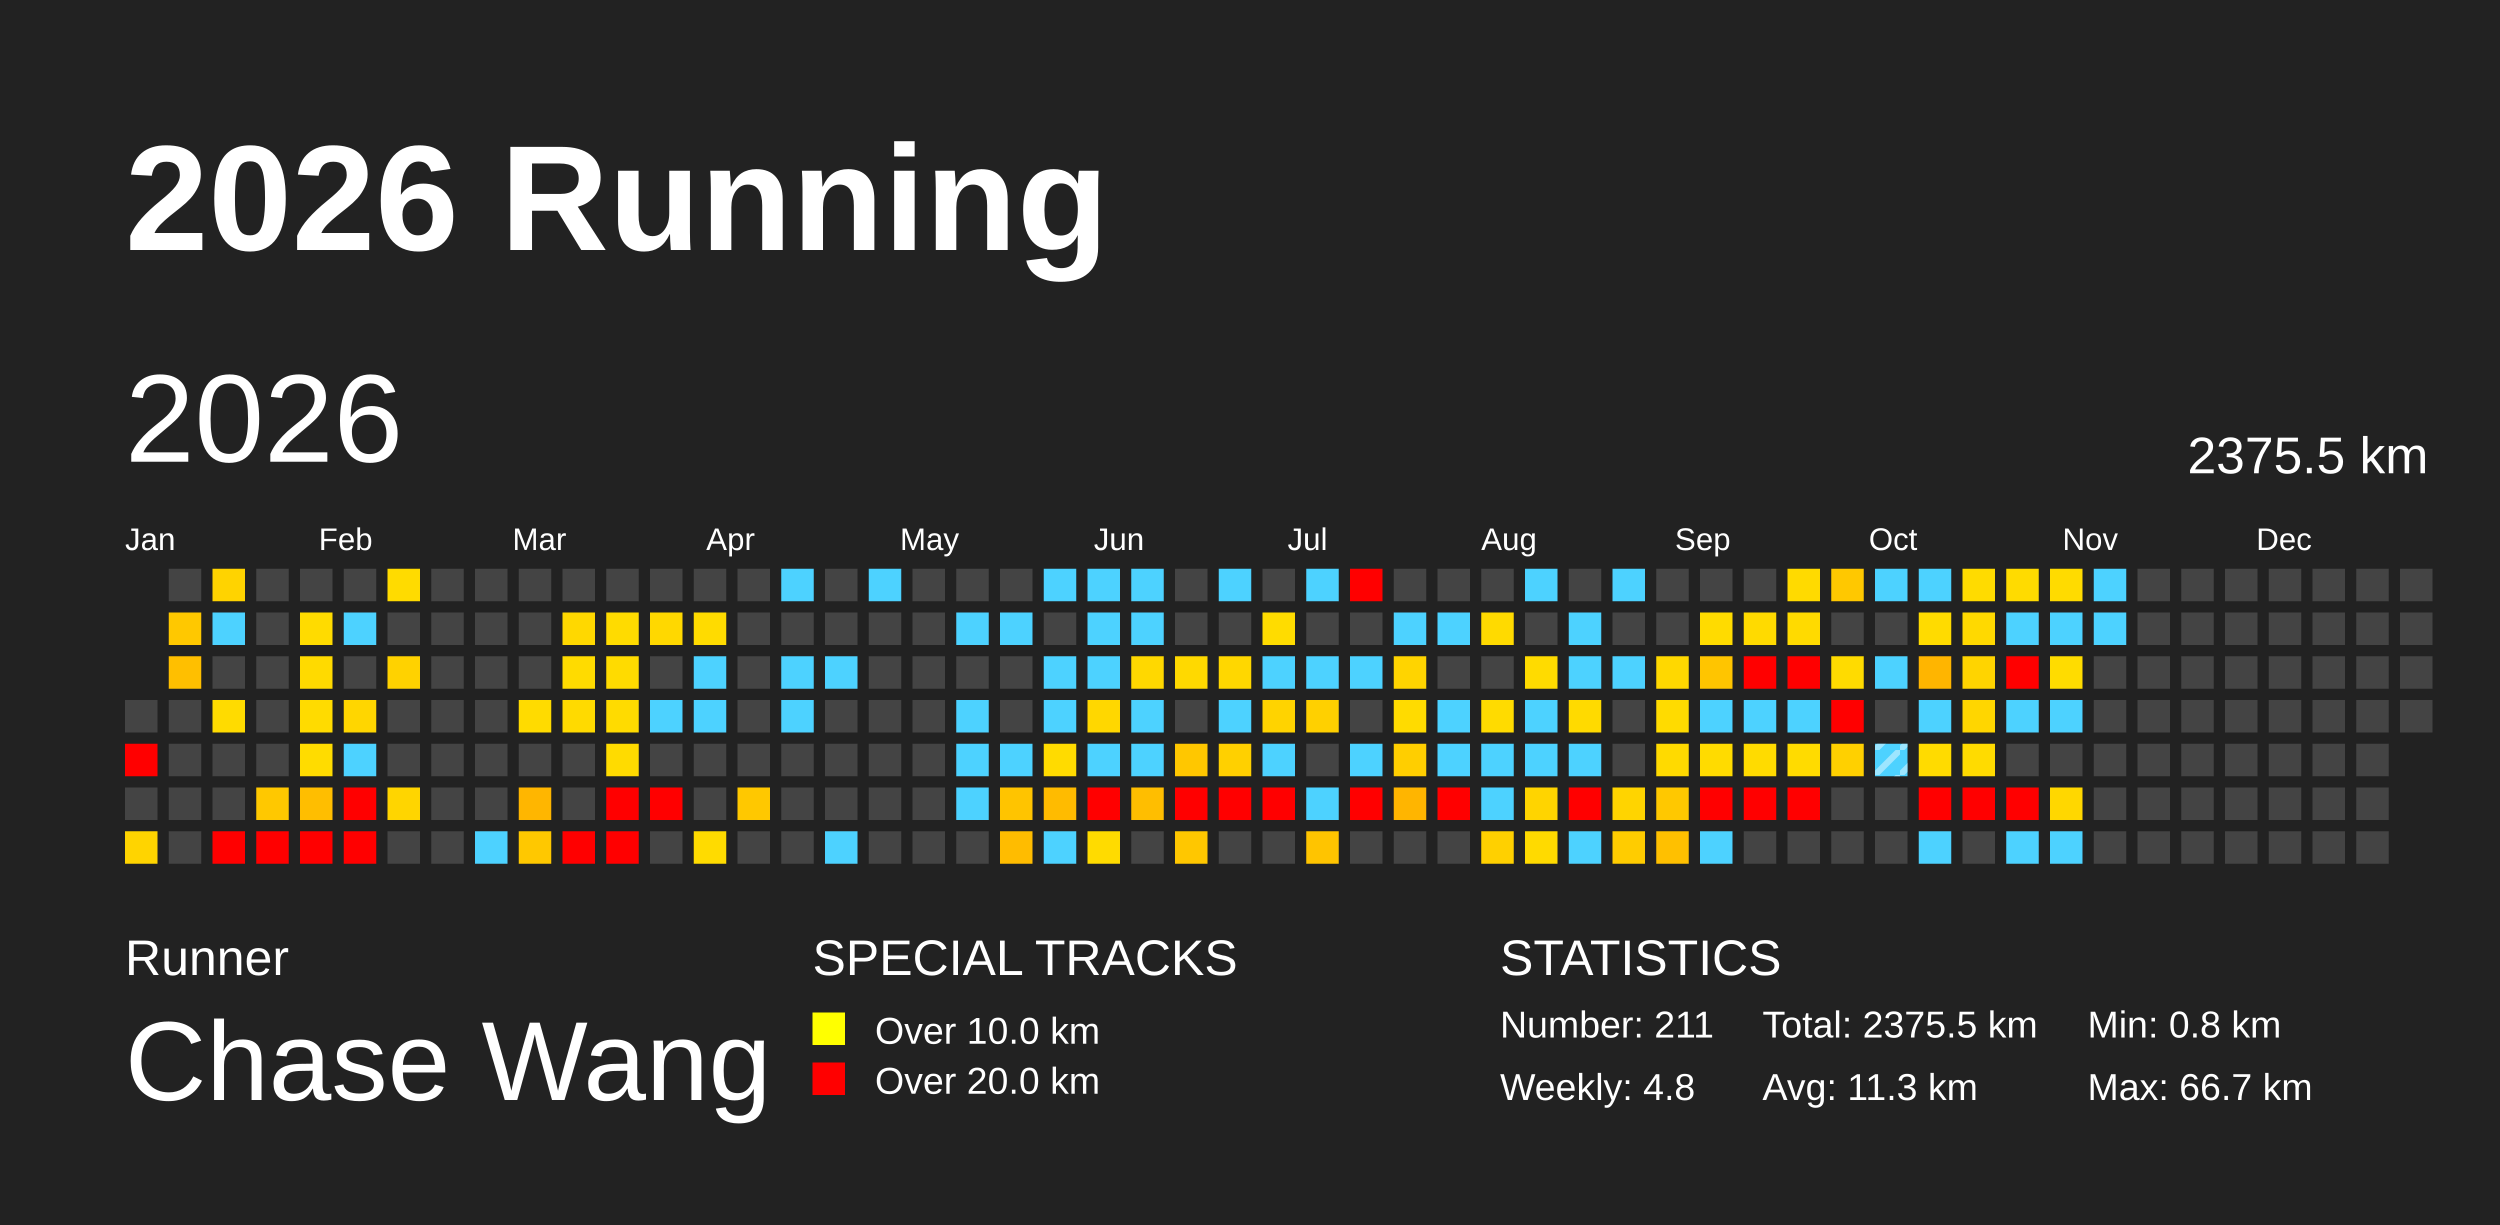
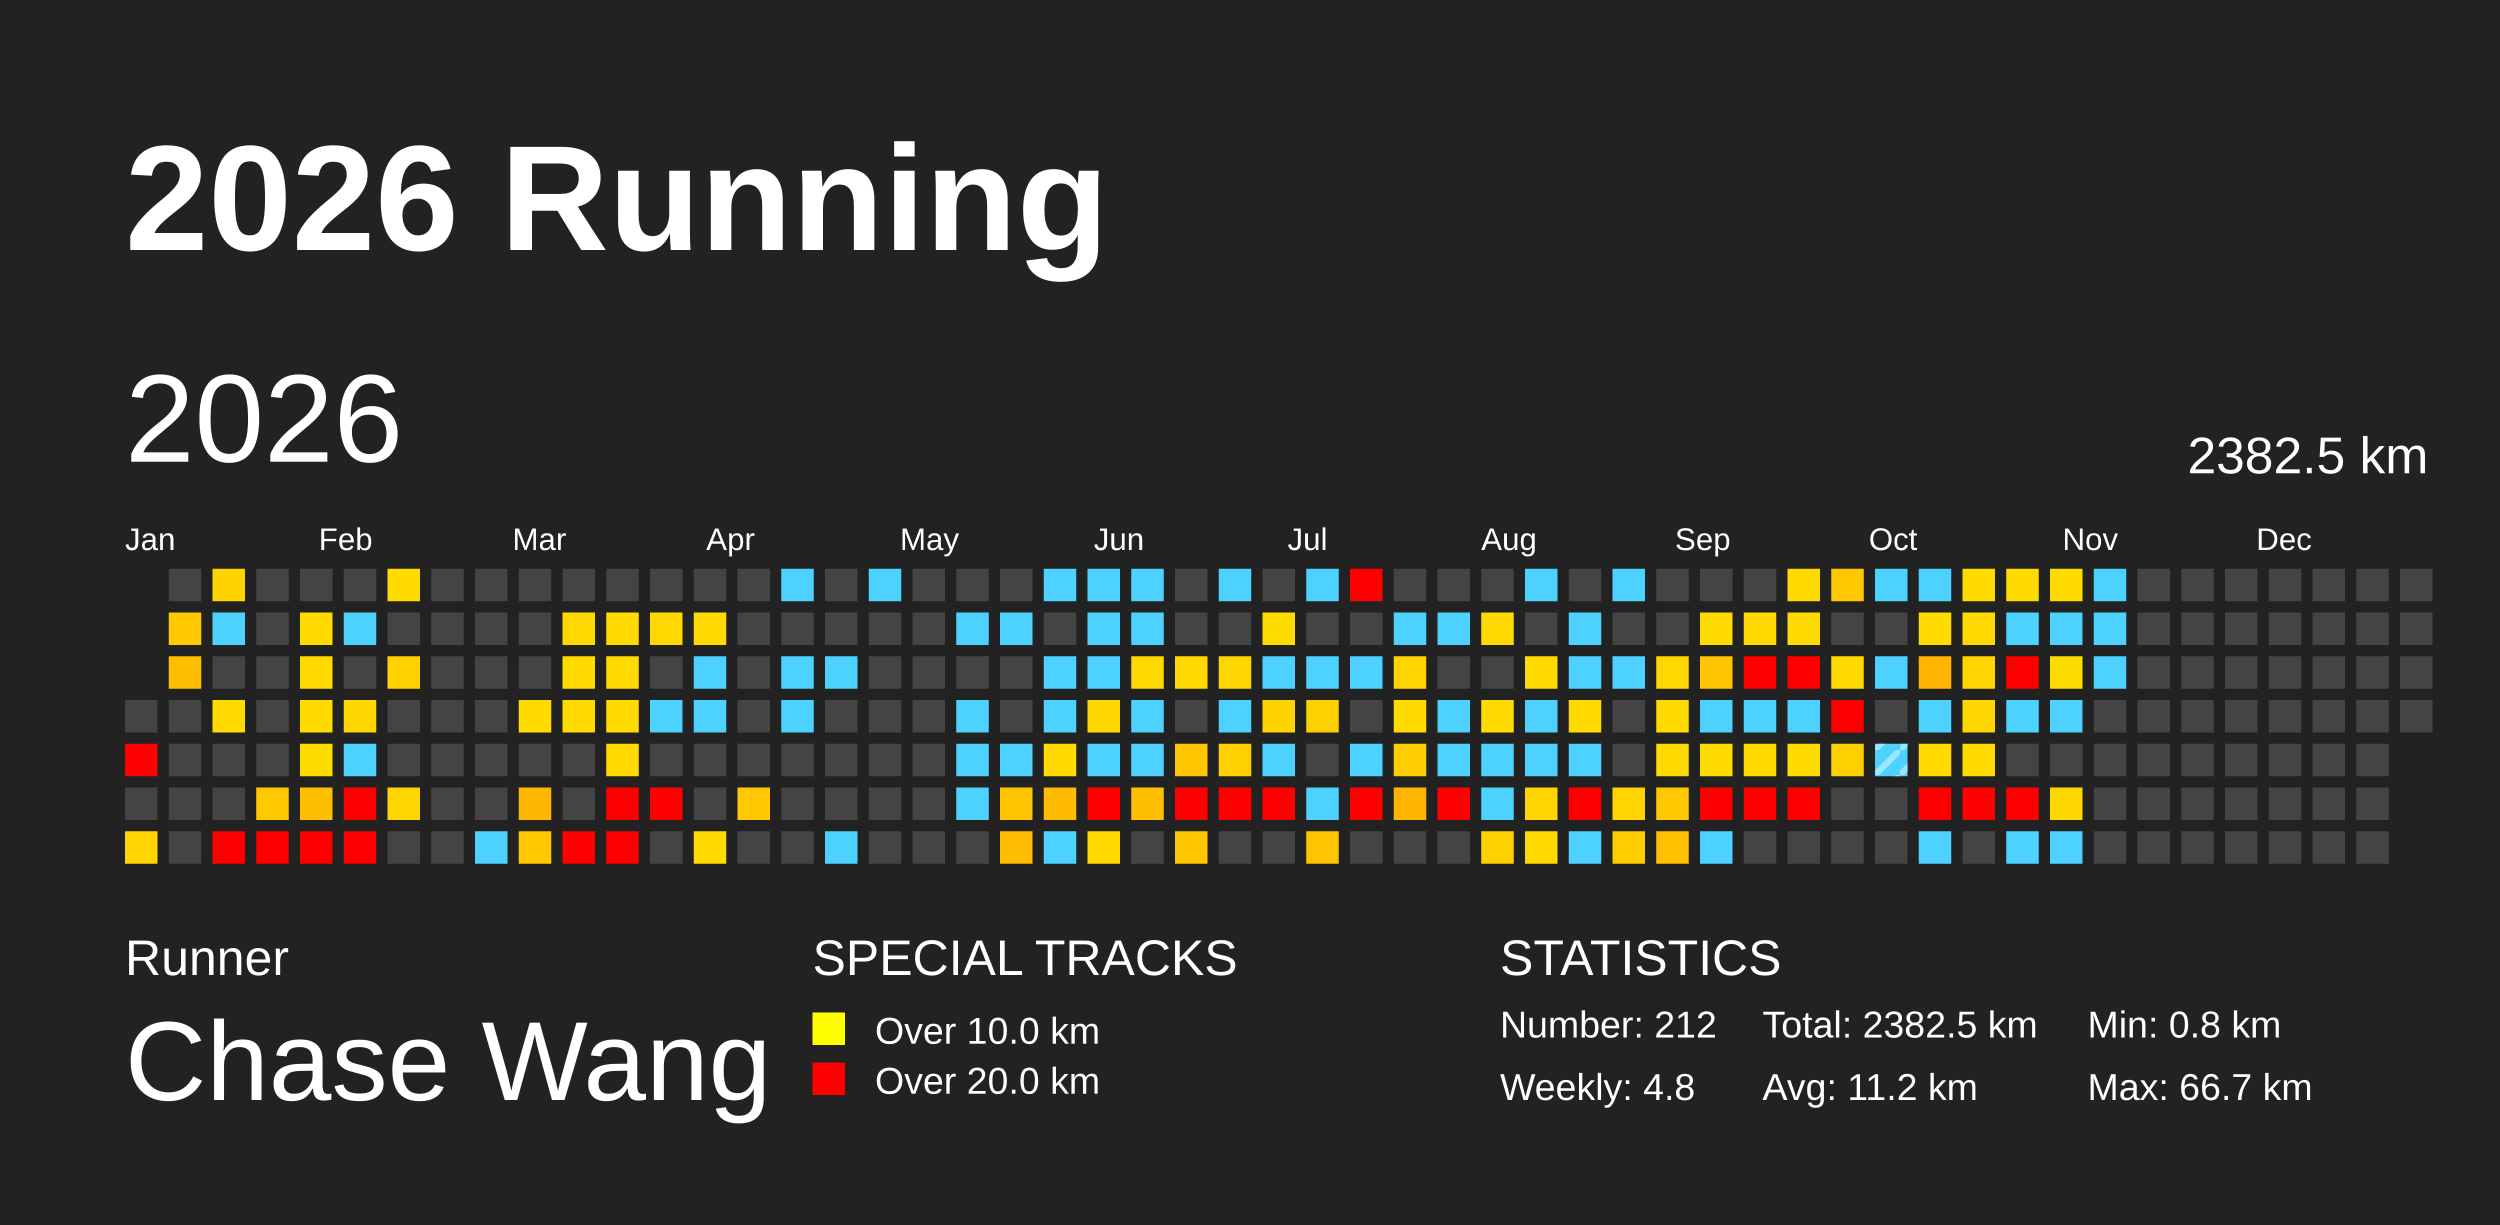
<svg xmlns="http://www.w3.org/2000/svg" baseProfile="full" height="98mm" version="1.1" viewBox="0,0,200,98" width="200mm">
  <defs>
    <pattern height="2" id="indoor-stripe" patternUnits="userSpaceOnUse" width="2">
      <line stroke="white" stroke-opacity="0.45" stroke-width="0.5" x1="0" x2="2" y1="2" y2="0" />
    </pattern>
  </defs>
  <rect fill="#222222" height="98" width="200" x="0" y="0" />
  <text fill="#FFFFFF" style="font-size:12px; font-family:Arial; font-weight:bold;" x="10" y="20">2026 Running</text>
  <text fill="#FFFFFF" style="font-size:4px; font-family:Arial" x="10" y="78">Runner</text>
  <text fill="#FFFFFF" style="font-size:9px; font-family:Arial" x="10" y="88">Chase Wang</text>
  <text fill="#FFFFFF" style="font-size:4px; font-family:Arial" x="65" y="78">SPECIAL TRACKS</text>
  <rect fill="yellow" height="2.6" width="2.6" x="65" y="81" />
  <text fill="#FFFFFF" style="font-size:3px; font-family:Arial" x="70" y="83.5">Over 10.0 km</text>
  <rect fill="red" height="2.6" width="2.6" x="65" y="85" />
  <text fill="#FFFFFF" style="font-size:3px; font-family:Arial" x="70" y="87.5">Over 20.0 km</text>
  <text fill="#FFFFFF" style="font-size:4px; font-family:Arial" x="120" y="78">STATISTICS</text>
-   <text fill="#FFFFFF" style="font-size:3px; font-family:Arial" x="120" y="83">Number: 211</text>
+   <text fill="#FFFFFF" style="font-size:3px; font-family:Arial" x="120" y="83">Number: 212</text>
  <text fill="#FFFFFF" style="font-size:3px; font-family:Arial" x="120" y="88">Weekly: 4.8</text>
-   <text fill="#FFFFFF" style="font-size:3px; font-family:Arial" x="141" y="83">Total: 2375.5 km</text>
-   <text fill="#FFFFFF" style="font-size:3px; font-family:Arial" x="141" y="88">Avg: 11.3 km</text>
+   <text fill="#FFFFFF" style="font-size:3px; font-family:Arial" x="141" y="83">Total: 2382.5 km</text>
+   <text fill="#FFFFFF" style="font-size:3px; font-family:Arial" x="141" y="88">Avg: 11.2 km</text>
  <text fill="#FFFFFF" style="font-size:3px; font-family:Arial" x="167" y="83">Min: 0.8 km</text>
  <text fill="#FFFFFF" style="font-size:3px; font-family:Arial" x="167" y="88">Max: 66.7 km</text>
  <text dominant-baseline="hanging" fill="#FFFFFF" style="font-size:10.0px; font-family:Arial;" x="10" y="30">2026</text>
-   <text dominant-baseline="hanging" fill="#FFFFFF" style="font-size:4.125px; font-family:Arial;" x="175" y="35">2375.5 km</text>
+   <text dominant-baseline="hanging" fill="#FFFFFF" style="font-size:4.125px; font-family:Arial;" x="175" y="35">2382.5 km</text>
  <text fill="#FFFFFF" style="font-size:2.5px; font-family:Arial" x="10.0" y="44">Jan</text>
  <text fill="#FFFFFF" style="font-size:2.5px; font-family:Arial" x="25.5" y="44">Feb</text>
  <text fill="#FFFFFF" style="font-size:2.5px; font-family:Arial" x="41.0" y="44">Mar</text>
  <text fill="#FFFFFF" style="font-size:2.5px; font-family:Arial" x="56.5" y="44">Apr</text>
  <text fill="#FFFFFF" style="font-size:2.5px; font-family:Arial" x="72.0" y="44">May</text>
  <text fill="#FFFFFF" style="font-size:2.5px; font-family:Arial" x="87.5" y="44">Jun</text>
  <text fill="#FFFFFF" style="font-size:2.5px; font-family:Arial" x="103.0" y="44">Jul</text>
  <text fill="#FFFFFF" style="font-size:2.5px; font-family:Arial" x="118.5" y="44">Aug</text>
  <text fill="#FFFFFF" style="font-size:2.5px; font-family:Arial" x="134.0" y="44">Sep</text>
  <text fill="#FFFFFF" style="font-size:2.5px; font-family:Arial" x="149.5" y="44">Oct</text>
  <text fill="#FFFFFF" style="font-size:2.5px; font-family:Arial" x="165.0" y="44">Nov</text>
  <text fill="#FFFFFF" style="font-size:2.5px; font-family:Arial" x="180.5" y="44">Dec</text>
  <rect fill="#444444" height="2.6" width="2.6" x="10.0" y="56.0" />
  <rect fill="red" height="2.6" width="2.6" x="10.0" y="59.5" />
  <rect fill="#444444" height="2.6" width="2.6" x="10.0" y="63.0" />
  <rect fill="#ffd400" height="2.6" width="2.6" x="10.0" y="66.5" />
  <rect fill="#444444" height="2.6" width="2.6" x="13.5" y="45.5" />
  <rect fill="#ffc800" height="2.6" width="2.6" x="13.5" y="49.0" />
  <rect fill="#ffbf00" height="2.6" width="2.6" x="13.5" y="52.5" />
  <rect fill="#444444" height="2.6" width="2.6" x="13.5" y="56.0" />
  <rect fill="#444444" height="2.6" width="2.6" x="13.5" y="59.5" />
  <rect fill="#444444" height="2.6" width="2.6" x="13.5" y="63.0" />
  <rect fill="#444444" height="2.6" width="2.6" x="13.5" y="66.5" />
  <rect fill="#ffd300" height="2.6" width="2.6" x="17.0" y="45.5" />
  <rect fill="#4dd2ff" height="2.6" width="2.6" x="17.0" y="49.0" />
  <rect fill="#444444" height="2.6" width="2.6" x="17.0" y="52.5" />
  <rect fill="#ffdb00" height="2.6" width="2.6" x="17.0" y="56.0" />
  <rect fill="#444444" height="2.6" width="2.6" x="17.0" y="59.5" />
  <rect fill="#444444" height="2.6" width="2.6" x="17.0" y="63.0" />
  <rect fill="red" height="2.6" width="2.6" x="17.0" y="66.5" />
  <rect fill="#444444" height="2.6" width="2.6" x="20.5" y="45.5" />
  <rect fill="#444444" height="2.6" width="2.6" x="20.5" y="49.0" />
  <rect fill="#444444" height="2.6" width="2.6" x="20.5" y="52.5" />
  <rect fill="#444444" height="2.6" width="2.6" x="20.5" y="56.0" />
  <rect fill="#444444" height="2.6" width="2.6" x="20.5" y="59.5" />
  <rect fill="#ffc800" height="2.6" width="2.6" x="20.5" y="63.0" />
  <rect fill="red" height="2.6" width="2.6" x="20.5" y="66.5" />
  <rect fill="#444444" height="2.6" width="2.6" x="24.0" y="45.5" />
  <rect fill="#ffdb00" height="2.6" width="2.6" x="24.0" y="49.0" />
  <rect fill="#ffda00" height="2.6" width="2.6" x="24.0" y="52.5" />
  <rect fill="#ffdb00" height="2.6" width="2.6" x="24.0" y="56.0" />
  <rect fill="#ffdc00" height="2.6" width="2.6" x="24.0" y="59.5" />
  <rect fill="#ffbe00" height="2.6" width="2.6" x="24.0" y="63.0" />
  <rect fill="red" height="2.6" width="2.6" x="24.0" y="66.5" />
  <rect fill="#444444" height="2.6" width="2.6" x="27.5" y="45.5" />
  <rect fill="#4dd2ff" height="2.6" width="2.6" x="27.5" y="49.0" />
  <rect fill="#444444" height="2.6" width="2.6" x="27.5" y="52.5" />
  <rect fill="#ffd600" height="2.6" width="2.6" x="27.5" y="56.0" />
  <rect fill="#4dd2ff" height="2.6" width="2.6" x="27.5" y="59.5" />
  <rect fill="red" height="2.6" width="2.6" x="27.5" y="63.0" />
  <rect fill="red" height="2.6" width="2.6" x="27.5" y="66.5" />
  <rect fill="#ffdb00" height="2.6" width="2.6" x="31.0" y="45.5" />
  <rect fill="#444444" height="2.6" width="2.6" x="31.0" y="49.0" />
  <rect fill="#ffd200" height="2.6" width="2.6" x="31.0" y="52.5" />
  <rect fill="#444444" height="2.6" width="2.6" x="31.0" y="56.0" />
  <rect fill="#444444" height="2.6" width="2.6" x="31.0" y="59.5" />
  <rect fill="#ffd500" height="2.6" width="2.6" x="31.0" y="63.0" />
  <rect fill="#444444" height="2.6" width="2.6" x="31.0" y="66.5" />
  <rect fill="#444444" height="2.6" width="2.6" x="34.5" y="45.5" />
  <rect fill="#444444" height="2.6" width="2.6" x="34.5" y="49.0" />
  <rect fill="#444444" height="2.6" width="2.6" x="34.5" y="52.5" />
  <rect fill="#444444" height="2.6" width="2.6" x="34.5" y="56.0" />
  <rect fill="#444444" height="2.6" width="2.6" x="34.5" y="59.5" />
  <rect fill="#444444" height="2.6" width="2.6" x="34.5" y="63.0" />
  <rect fill="#444444" height="2.6" width="2.6" x="34.5" y="66.5" />
  <rect fill="#444444" height="2.6" width="2.6" x="38.0" y="45.5" />
  <rect fill="#444444" height="2.6" width="2.6" x="38.0" y="49.0" />
  <rect fill="#444444" height="2.6" width="2.6" x="38.0" y="52.5" />
  <rect fill="#444444" height="2.6" width="2.6" x="38.0" y="56.0" />
  <rect fill="#444444" height="2.6" width="2.6" x="38.0" y="59.5" />
  <rect fill="#444444" height="2.6" width="2.6" x="38.0" y="63.0" />
  <rect fill="#4dd2ff" height="2.6" width="2.6" x="38.0" y="66.5" />
  <rect fill="#444444" height="2.6" width="2.6" x="41.5" y="45.5" />
  <rect fill="#444444" height="2.6" width="2.6" x="41.5" y="49.0" />
  <rect fill="#444444" height="2.6" width="2.6" x="41.5" y="52.5" />
  <rect fill="#ffdb00" height="2.6" width="2.6" x="41.5" y="56.0" />
  <rect fill="#444444" height="2.6" width="2.6" x="41.5" y="59.5" />
  <rect fill="#ffb600" height="2.6" width="2.6" x="41.5" y="63.0" />
  <rect fill="#ffc800" height="2.6" width="2.6" x="41.5" y="66.5" />
  <rect fill="#444444" height="2.6" width="2.6" x="45.0" y="45.5" />
  <rect fill="#ffd800" height="2.6" width="2.6" x="45.0" y="49.0" />
  <rect fill="#ffdb00" height="2.6" width="2.6" x="45.0" y="52.5" />
  <rect fill="#ffda00" height="2.6" width="2.6" x="45.0" y="56.0" />
  <rect fill="#444444" height="2.6" width="2.6" x="45.0" y="59.5" />
  <rect fill="#444444" height="2.6" width="2.6" x="45.0" y="63.0" />
  <rect fill="red" height="2.6" width="2.6" x="45.0" y="66.5" />
  <rect fill="#444444" height="2.6" width="2.6" x="48.5" y="45.5" />
  <rect fill="#ffdb00" height="2.6" width="2.6" x="48.5" y="49.0" />
  <rect fill="#ffdb00" height="2.6" width="2.6" x="48.5" y="52.5" />
  <rect fill="#ffdb00" height="2.6" width="2.6" x="48.5" y="56.0" />
  <rect fill="#ffdb00" height="2.6" width="2.6" x="48.5" y="59.5" />
  <rect fill="red" height="2.6" width="2.6" x="48.5" y="63.0" />
  <rect fill="red" height="2.6" width="2.6" x="48.5" y="66.5" />
  <rect fill="#444444" height="2.6" width="2.6" x="52.0" y="45.5" />
  <rect fill="#ffd800" height="2.6" width="2.6" x="52.0" y="49.0" />
  <rect fill="#444444" height="2.6" width="2.6" x="52.0" y="52.5" />
  <rect fill="#4dd2ff" height="2.6" width="2.6" x="52.0" y="56.0" />
  <rect fill="#444444" height="2.6" width="2.6" x="52.0" y="59.5" />
  <rect fill="red" height="2.6" width="2.6" x="52.0" y="63.0" />
  <rect fill="#444444" height="2.6" width="2.6" x="52.0" y="66.5" />
  <rect fill="#444444" height="2.6" width="2.6" x="55.5" y="45.5" />
  <rect fill="#ffdb00" height="2.6" width="2.6" x="55.5" y="49.0" />
  <rect fill="#4dd2ff" height="2.6" width="2.6" x="55.5" y="52.5" />
  <rect fill="#4dd2ff" height="2.6" width="2.6" x="55.5" y="56.0" />
  <rect fill="#444444" height="2.6" width="2.6" x="55.5" y="59.5" />
  <rect fill="#444444" height="2.6" width="2.6" x="55.5" y="63.0" />
  <rect fill="#ffdb00" height="2.6" width="2.6" x="55.5" y="66.5" />
  <rect fill="#444444" height="2.6" width="2.6" x="59.0" y="45.5" />
  <rect fill="#444444" height="2.6" width="2.6" x="59.0" y="49.0" />
  <rect fill="#444444" height="2.6" width="2.6" x="59.0" y="52.5" />
  <rect fill="#444444" height="2.6" width="2.6" x="59.0" y="56.0" />
  <rect fill="#444444" height="2.6" width="2.6" x="59.0" y="59.5" />
  <rect fill="#ffc800" height="2.6" width="2.6" x="59.0" y="63.0" />
  <rect fill="#444444" height="2.6" width="2.6" x="59.0" y="66.5" />
  <rect fill="#4dd2ff" height="2.6" width="2.6" x="62.5" y="45.5" />
  <rect fill="#444444" height="2.6" width="2.6" x="62.5" y="49.0" />
  <rect fill="#4dd2ff" height="2.6" width="2.6" x="62.5" y="52.5" />
  <rect fill="#4dd2ff" height="2.6" width="2.6" x="62.5" y="56.0" />
  <rect fill="#444444" height="2.6" width="2.6" x="62.5" y="59.5" />
  <rect fill="#444444" height="2.6" width="2.6" x="62.5" y="63.0" />
  <rect fill="#444444" height="2.6" width="2.6" x="62.5" y="66.5" />
  <rect fill="#444444" height="2.6" width="2.6" x="66.0" y="45.5" />
  <rect fill="#444444" height="2.6" width="2.6" x="66.0" y="49.0" />
  <rect fill="#4dd2ff" height="2.6" width="2.6" x="66.0" y="52.5" />
  <rect fill="#444444" height="2.6" width="2.6" x="66.0" y="56.0" />
  <rect fill="#444444" height="2.6" width="2.6" x="66.0" y="59.5" />
  <rect fill="#444444" height="2.6" width="2.6" x="66.0" y="63.0" />
  <rect fill="#4dd2ff" height="2.6" width="2.6" x="66.0" y="66.5" />
  <rect fill="#4dd2ff" height="2.6" width="2.6" x="69.5" y="45.5" />
  <rect fill="#444444" height="2.6" width="2.6" x="69.5" y="49.0" />
  <rect fill="#444444" height="2.6" width="2.6" x="69.5" y="52.5" />
  <rect fill="#444444" height="2.6" width="2.6" x="69.5" y="56.0" />
  <rect fill="#444444" height="2.6" width="2.6" x="69.5" y="59.5" />
  <rect fill="#444444" height="2.6" width="2.6" x="69.5" y="63.0" />
  <rect fill="#444444" height="2.6" width="2.6" x="69.5" y="66.5" />
  <rect fill="#444444" height="2.6" width="2.6" x="73.0" y="45.5" />
  <rect fill="#444444" height="2.6" width="2.6" x="73.0" y="49.0" />
  <rect fill="#444444" height="2.6" width="2.6" x="73.0" y="52.5" />
  <rect fill="#444444" height="2.6" width="2.6" x="73.0" y="56.0" />
  <rect fill="#444444" height="2.6" width="2.6" x="73.0" y="59.5" />
  <rect fill="#444444" height="2.6" width="2.6" x="73.0" y="63.0" />
  <rect fill="#444444" height="2.6" width="2.6" x="73.0" y="66.5" />
  <rect fill="#444444" height="2.6" width="2.6" x="76.5" y="45.5" />
  <rect fill="#4dd2ff" height="2.6" width="2.6" x="76.5" y="49.0" />
  <rect fill="#444444" height="2.6" width="2.6" x="76.5" y="52.5" />
  <rect fill="#4dd2ff" height="2.6" width="2.6" x="76.5" y="56.0" />
  <rect fill="#4dd2ff" height="2.6" width="2.6" x="76.5" y="59.5" />
  <rect fill="#4dd2ff" height="2.6" width="2.6" x="76.5" y="63.0" />
  <rect fill="#444444" height="2.6" width="2.6" x="76.5" y="66.5" />
  <rect fill="#444444" height="2.6" width="2.6" x="80.0" y="45.5" />
  <rect fill="#4dd2ff" height="2.6" width="2.6" x="80.0" y="49.0" />
  <rect fill="#444444" height="2.6" width="2.6" x="80.0" y="52.5" />
  <rect fill="#444444" height="2.6" width="2.6" x="80.0" y="56.0" />
  <rect fill="#4dd2ff" height="2.6" width="2.6" x="80.0" y="59.5" />
  <rect fill="#ffc400" height="2.6" width="2.6" x="80.0" y="63.0" />
  <rect fill="#ffbc00" height="2.6" width="2.6" x="80.0" y="66.5" />
  <rect fill="#4dd2ff" height="2.6" width="2.6" x="83.5" y="45.5" />
  <rect fill="#444444" height="2.6" width="2.6" x="83.5" y="49.0" />
  <rect fill="#4dd2ff" height="2.6" width="2.6" x="83.5" y="52.5" />
  <rect fill="#4dd2ff" height="2.6" width="2.6" x="83.5" y="56.0" />
  <rect fill="#ffdb00" height="2.6" width="2.6" x="83.5" y="59.5" />
  <rect fill="#ffbb00" height="2.6" width="2.6" x="83.5" y="63.0" />
  <rect fill="#4dd2ff" height="2.6" width="2.6" x="83.5" y="66.5" />
  <rect fill="#4dd2ff" height="2.6" width="2.6" x="87.0" y="45.5" />
  <rect fill="#4dd2ff" height="2.6" width="2.6" x="87.0" y="49.0" />
  <rect fill="#4dd2ff" height="2.6" width="2.6" x="87.0" y="52.5" />
  <rect fill="#ffd700" height="2.6" width="2.6" x="87.0" y="56.0" />
  <rect fill="#4dd2ff" height="2.6" width="2.6" x="87.0" y="59.5" />
  <rect fill="red" height="2.6" width="2.6" x="87.0" y="63.0" />
  <rect fill="#ffdb00" height="2.6" width="2.6" x="87.0" y="66.5" />
  <rect fill="#4dd2ff" height="2.6" width="2.6" x="90.5" y="45.5" />
  <rect fill="#4dd2ff" height="2.6" width="2.6" x="90.5" y="49.0" />
  <rect fill="#ffd800" height="2.6" width="2.6" x="90.5" y="52.5" />
  <rect fill="#4dd2ff" height="2.6" width="2.6" x="90.5" y="56.0" />
  <rect fill="#4dd2ff" height="2.6" width="2.6" x="90.5" y="59.5" />
  <rect fill="#ffbe00" height="2.6" width="2.6" x="90.5" y="63.0" />
  <rect fill="#444444" height="2.6" width="2.6" x="90.5" y="66.5" />
  <rect fill="#444444" height="2.6" width="2.6" x="94.0" y="45.5" />
  <rect fill="#444444" height="2.6" width="2.6" x="94.0" y="49.0" />
  <rect fill="#ffd900" height="2.6" width="2.6" x="94.0" y="52.5" />
  <rect fill="#444444" height="2.6" width="2.6" x="94.0" y="56.0" />
  <rect fill="#ffc700" height="2.6" width="2.6" x="94.0" y="59.5" />
  <rect fill="red" height="2.6" width="2.6" x="94.0" y="63.0" />
  <rect fill="#ffc700" height="2.6" width="2.6" x="94.0" y="66.5" />
  <rect fill="#4dd2ff" height="2.6" width="2.6" x="97.5" y="45.5" />
  <rect fill="#444444" height="2.6" width="2.6" x="97.5" y="49.0" />
  <rect fill="#ffd700" height="2.6" width="2.6" x="97.5" y="52.5" />
  <rect fill="#4dd2ff" height="2.6" width="2.6" x="97.5" y="56.0" />
  <rect fill="#ffd000" height="2.6" width="2.6" x="97.5" y="59.5" />
  <rect fill="red" height="2.6" width="2.6" x="97.5" y="63.0" />
  <rect fill="#444444" height="2.6" width="2.6" x="97.5" y="66.5" />
  <rect fill="#444444" height="2.6" width="2.6" x="101.0" y="45.5" />
  <rect fill="#ffdc00" height="2.6" width="2.6" x="101.0" y="49.0" />
  <rect fill="#4dd2ff" height="2.6" width="2.6" x="101.0" y="52.5" />
  <rect fill="#ffd300" height="2.6" width="2.6" x="101.0" y="56.0" />
  <rect fill="#4dd2ff" height="2.6" width="2.6" x="101.0" y="59.5" />
  <rect fill="red" height="2.6" width="2.6" x="101.0" y="63.0" />
  <rect fill="#444444" height="2.6" width="2.6" x="101.0" y="66.5" />
  <rect fill="#4dd2ff" height="2.6" width="2.6" x="104.5" y="45.5" />
  <rect fill="#444444" height="2.6" width="2.6" x="104.5" y="49.0" />
  <rect fill="#4dd2ff" height="2.6" width="2.6" x="104.5" y="52.5" />
  <rect fill="#ffd000" height="2.6" width="2.6" x="104.5" y="56.0" />
  <rect fill="#444444" height="2.6" width="2.6" x="104.5" y="59.5" />
  <rect fill="#4dd2ff" height="2.6" width="2.6" x="104.5" y="63.0" />
  <rect fill="#ffc400" height="2.6" width="2.6" x="104.5" y="66.5" />
  <rect fill="red" height="2.6" width="2.6" x="108.0" y="45.5" />
  <rect fill="#444444" height="2.6" width="2.6" x="108.0" y="49.0" />
  <rect fill="#4dd2ff" height="2.6" width="2.6" x="108.0" y="52.5" />
  <rect fill="#444444" height="2.6" width="2.6" x="108.0" y="56.0" />
  <rect fill="#4dd2ff" height="2.6" width="2.6" x="108.0" y="59.5" />
  <rect fill="red" height="2.6" width="2.6" x="108.0" y="63.0" />
  <rect fill="#444444" height="2.6" width="2.6" x="108.0" y="66.5" />
  <rect fill="#444444" height="2.6" width="2.6" x="111.5" y="45.5" />
  <rect fill="#4dd2ff" height="2.6" width="2.6" x="111.5" y="49.0" />
  <rect fill="#ffd400" height="2.6" width="2.6" x="111.5" y="52.5" />
  <rect fill="#ffdb00" height="2.6" width="2.6" x="111.5" y="56.0" />
  <rect fill="#ffce00" height="2.6" width="2.6" x="111.5" y="59.5" />
  <rect fill="#ffb500" height="2.6" width="2.6" x="111.5" y="63.0" />
  <rect fill="#444444" height="2.6" width="2.6" x="111.5" y="66.5" />
  <rect fill="#444444" height="2.6" width="2.6" x="115.0" y="45.5" />
  <rect fill="#4dd2ff" height="2.6" width="2.6" x="115.0" y="49.0" />
  <rect fill="#444444" height="2.6" width="2.6" x="115.0" y="52.5" />
  <rect fill="#4dd2ff" height="2.6" width="2.6" x="115.0" y="56.0" />
  <rect fill="#4dd2ff" height="2.6" width="2.6" x="115.0" y="59.5" />
  <rect fill="red" height="2.6" width="2.6" x="115.0" y="63.0" />
  <rect fill="#444444" height="2.6" width="2.6" x="115.0" y="66.5" />
  <rect fill="#444444" height="2.6" width="2.6" x="118.5" y="45.5" />
  <rect fill="#ffda00" height="2.6" width="2.6" x="118.5" y="49.0" />
  <rect fill="#444444" height="2.6" width="2.6" x="118.5" y="52.5" />
  <rect fill="#ffdb00" height="2.6" width="2.6" x="118.5" y="56.0" />
  <rect fill="#4dd2ff" height="2.6" width="2.6" x="118.5" y="59.5" />
  <rect fill="#4dd2ff" height="2.6" width="2.6" x="118.5" y="63.0" />
  <rect fill="#ffd000" height="2.6" width="2.6" x="118.5" y="66.5" />
  <rect fill="#4dd2ff" height="2.6" width="2.6" x="122.0" y="45.5" />
  <rect fill="#444444" height="2.6" width="2.6" x="122.0" y="49.0" />
  <rect fill="#ffdb00" height="2.6" width="2.6" x="122.0" y="52.5" />
  <rect fill="#4dd2ff" height="2.6" width="2.6" x="122.0" y="56.0" />
  <rect fill="#4dd2ff" height="2.6" width="2.6" x="122.0" y="59.5" />
  <rect fill="#ffd400" height="2.6" width="2.6" x="122.0" y="63.0" />
  <rect fill="#ffda00" height="2.6" width="2.6" x="122.0" y="66.5" />
  <rect fill="#444444" height="2.6" width="2.6" x="125.5" y="45.5" />
  <rect fill="#4dd2ff" height="2.6" width="2.6" x="125.5" y="49.0" />
  <rect fill="#4dd2ff" height="2.6" width="2.6" x="125.5" y="52.5" />
  <rect fill="#ffda00" height="2.6" width="2.6" x="125.5" y="56.0" />
  <rect fill="#4dd2ff" height="2.6" width="2.6" x="125.5" y="59.5" />
  <rect fill="red" height="2.6" width="2.6" x="125.5" y="63.0" />
  <rect fill="#4dd2ff" height="2.6" width="2.6" x="125.5" y="66.5" />
  <rect fill="#4dd2ff" height="2.6" width="2.6" x="129.0" y="45.5" />
  <rect fill="#444444" height="2.6" width="2.6" x="129.0" y="49.0" />
  <rect fill="#4dd2ff" height="2.6" width="2.6" x="129.0" y="52.5" />
  <rect fill="#444444" height="2.6" width="2.6" x="129.0" y="56.0" />
  <rect fill="#444444" height="2.6" width="2.6" x="129.0" y="59.5" />
  <rect fill="#ffd400" height="2.6" width="2.6" x="129.0" y="63.0" />
  <rect fill="#ffcc00" height="2.6" width="2.6" x="129.0" y="66.5" />
  <rect fill="#444444" height="2.6" width="2.6" x="132.5" y="45.5" />
  <rect fill="#444444" height="2.6" width="2.6" x="132.5" y="49.0" />
  <rect fill="#ffd800" height="2.6" width="2.6" x="132.5" y="52.5" />
  <rect fill="#ffdb00" height="2.6" width="2.6" x="132.5" y="56.0" />
  <rect fill="#ffda00" height="2.6" width="2.6" x="132.5" y="59.5" />
  <rect fill="#ffc800" height="2.6" width="2.6" x="132.5" y="63.0" />
  <rect fill="#ffc000" height="2.6" width="2.6" x="132.5" y="66.5" />
  <rect fill="#444444" height="2.6" width="2.6" x="136.0" y="45.5" />
  <rect fill="#ffdb00" height="2.6" width="2.6" x="136.0" y="49.0" />
  <rect fill="#ffc500" height="2.6" width="2.6" x="136.0" y="52.5" />
  <rect fill="#4dd2ff" height="2.6" width="2.6" x="136.0" y="56.0" />
  <rect fill="#ffdb00" height="2.6" width="2.6" x="136.0" y="59.5" />
  <rect fill="red" height="2.6" width="2.6" x="136.0" y="63.0" />
  <rect fill="#4dd2ff" height="2.6" width="2.6" x="136.0" y="66.5" />
  <rect fill="#444444" height="2.6" width="2.6" x="139.5" y="45.5" />
  <rect fill="#ffda00" height="2.6" width="2.6" x="139.5" y="49.0" />
  <rect fill="red" height="2.6" width="2.6" x="139.5" y="52.5" />
  <rect fill="#4dd2ff" height="2.6" width="2.6" x="139.5" y="56.0" />
  <rect fill="#ffdb00" height="2.6" width="2.6" x="139.5" y="59.5" />
  <rect fill="red" height="2.6" width="2.6" x="139.5" y="63.0" />
  <rect fill="#444444" height="2.6" width="2.6" x="139.5" y="66.5" />
  <rect fill="#ffda00" height="2.6" width="2.6" x="143.0" y="45.5" />
  <rect fill="#ffda00" height="2.6" width="2.6" x="143.0" y="49.0" />
  <rect fill="red" height="2.6" width="2.6" x="143.0" y="52.5" />
  <rect fill="#4dd2ff" height="2.6" width="2.6" x="143.0" y="56.0" />
  <rect fill="#ffdb00" height="2.6" width="2.6" x="143.0" y="59.5" />
  <rect fill="red" height="2.6" width="2.6" x="143.0" y="63.0" />
  <rect fill="#444444" height="2.6" width="2.6" x="143.0" y="66.5" />
  <rect fill="#ffc800" height="2.6" width="2.6" x="146.5" y="45.5" />
  <rect fill="#444444" height="2.6" width="2.6" x="146.5" y="49.0" />
  <rect fill="#ffdb00" height="2.6" width="2.6" x="146.5" y="52.5" />
  <rect fill="red" height="2.6" width="2.6" x="146.5" y="56.0" />
  <rect fill="#ffd000" height="2.6" width="2.6" x="146.5" y="59.5" />
  <rect fill="#444444" height="2.6" width="2.6" x="146.5" y="63.0" />
  <rect fill="#444444" height="2.6" width="2.6" x="146.5" y="66.5" />
  <rect fill="#4dd2ff" height="2.6" width="2.6" x="150.0" y="45.5" />
  <rect fill="#444444" height="2.6" width="2.6" x="150.0" y="49.0" />
  <rect fill="#4dd2ff" height="2.6" width="2.6" x="150.0" y="52.5" />
  <rect fill="#444444" height="2.6" width="2.6" x="150.0" y="56.0" />
  <rect fill="#4dd2ff" height="2.6" width="2.6" x="150.0" y="59.5" />
  <rect fill="url(#indoor-stripe)" height="2.6" style="pointer-events: none;" width="2.6" x="150.0" y="59.5" />
  <rect fill="#444444" height="2.6" width="2.6" x="150.0" y="63.0" />
  <rect fill="#444444" height="2.6" width="2.6" x="150.0" y="66.5" />
  <rect fill="#4dd2ff" height="2.6" width="2.6" x="153.5" y="45.5" />
  <rect fill="#ffdb00" height="2.6" width="2.6" x="153.5" y="49.0" />
  <rect fill="#ffb500" height="2.6" width="2.6" x="153.5" y="52.5" />
  <rect fill="#4dd2ff" height="2.6" width="2.6" x="153.5" y="56.0" />
  <rect fill="#ffdb00" height="2.6" width="2.6" x="153.5" y="59.5" />
  <rect fill="red" height="2.6" width="2.6" x="153.5" y="63.0" />
  <rect fill="#4dd2ff" height="2.6" width="2.6" x="153.5" y="66.5" />
  <rect fill="#ffdb00" height="2.6" width="2.6" x="157.0" y="45.5" />
  <rect fill="#ffd900" height="2.6" width="2.6" x="157.0" y="49.0" />
  <rect fill="#ffd400" height="2.6" width="2.6" x="157.0" y="52.5" />
  <rect fill="#ffd600" height="2.6" width="2.6" x="157.0" y="56.0" />
  <rect fill="#ffdb00" height="2.6" width="2.6" x="157.0" y="59.5" />
  <rect fill="red" height="2.6" width="2.6" x="157.0" y="63.0" />
  <rect fill="#444444" height="2.6" width="2.6" x="157.0" y="66.5" />
  <rect fill="#ffdb00" height="2.6" width="2.6" x="160.5" y="45.5" />
  <rect fill="#4dd2ff" height="2.6" width="2.6" x="160.5" y="49.0" />
  <rect fill="red" height="2.6" width="2.6" x="160.5" y="52.5" />
  <rect fill="#4dd2ff" height="2.6" width="2.6" x="160.5" y="56.0" />
  <rect fill="#444444" height="2.6" width="2.6" x="160.5" y="59.5" />
  <rect fill="red" height="2.6" width="2.6" x="160.5" y="63.0" />
  <rect fill="#4dd2ff" height="2.6" width="2.6" x="160.5" y="66.5" />
  <rect fill="#ffdb00" height="2.6" width="2.6" x="164.0" y="45.5" />
  <rect fill="#4dd2ff" height="2.6" width="2.6" x="164.0" y="49.0" />
  <rect fill="#ffdc00" height="2.6" width="2.6" x="164.0" y="52.5" />
  <rect fill="#4dd2ff" height="2.6" width="2.6" x="164.0" y="56.0" />
  <rect fill="#444444" height="2.6" width="2.6" x="164.0" y="59.5" />
  <rect fill="#ffd700" height="2.6" width="2.6" x="164.0" y="63.0" />
  <rect fill="#4dd2ff" height="2.6" width="2.6" x="164.0" y="66.5" />
  <rect fill="#4dd2ff" height="2.6" width="2.6" x="167.5" y="45.5" />
  <rect fill="#4dd2ff" height="2.6" width="2.6" x="167.5" y="49.0" />
-   <rect fill="#444444" height="2.6" width="2.6" x="167.5" y="52.5" />
+   <rect fill="#4dd2ff" height="2.6" width="2.6" x="167.5" y="52.5" />
  <rect fill="#444444" height="2.6" width="2.6" x="167.5" y="56.0" />
  <rect fill="#444444" height="2.6" width="2.6" x="167.5" y="59.5" />
  <rect fill="#444444" height="2.6" width="2.6" x="167.5" y="63.0" />
  <rect fill="#444444" height="2.6" width="2.6" x="167.5" y="66.5" />
  <rect fill="#444444" height="2.6" width="2.6" x="171.0" y="45.5" />
  <rect fill="#444444" height="2.6" width="2.6" x="171.0" y="49.0" />
  <rect fill="#444444" height="2.6" width="2.6" x="171.0" y="52.5" />
  <rect fill="#444444" height="2.6" width="2.6" x="171.0" y="56.0" />
  <rect fill="#444444" height="2.6" width="2.6" x="171.0" y="59.5" />
  <rect fill="#444444" height="2.6" width="2.6" x="171.0" y="63.0" />
  <rect fill="#444444" height="2.6" width="2.6" x="171.0" y="66.5" />
  <rect fill="#444444" height="2.6" width="2.6" x="174.5" y="45.5" />
  <rect fill="#444444" height="2.6" width="2.6" x="174.5" y="49.0" />
  <rect fill="#444444" height="2.6" width="2.6" x="174.5" y="52.5" />
  <rect fill="#444444" height="2.6" width="2.6" x="174.5" y="56.0" />
  <rect fill="#444444" height="2.6" width="2.6" x="174.5" y="59.5" />
  <rect fill="#444444" height="2.6" width="2.6" x="174.5" y="63.0" />
  <rect fill="#444444" height="2.6" width="2.6" x="174.5" y="66.5" />
  <rect fill="#444444" height="2.6" width="2.6" x="178.0" y="45.5" />
  <rect fill="#444444" height="2.6" width="2.6" x="178.0" y="49.0" />
  <rect fill="#444444" height="2.6" width="2.6" x="178.0" y="52.5" />
  <rect fill="#444444" height="2.6" width="2.6" x="178.0" y="56.0" />
  <rect fill="#444444" height="2.6" width="2.6" x="178.0" y="59.5" />
  <rect fill="#444444" height="2.6" width="2.6" x="178.0" y="63.0" />
  <rect fill="#444444" height="2.6" width="2.6" x="178.0" y="66.5" />
  <rect fill="#444444" height="2.6" width="2.6" x="181.5" y="45.5" />
  <rect fill="#444444" height="2.6" width="2.6" x="181.5" y="49.0" />
  <rect fill="#444444" height="2.6" width="2.6" x="181.5" y="52.5" />
  <rect fill="#444444" height="2.6" width="2.6" x="181.5" y="56.0" />
  <rect fill="#444444" height="2.6" width="2.6" x="181.5" y="59.5" />
  <rect fill="#444444" height="2.6" width="2.6" x="181.5" y="63.0" />
  <rect fill="#444444" height="2.6" width="2.6" x="181.5" y="66.5" />
  <rect fill="#444444" height="2.6" width="2.6" x="185.0" y="45.5" />
  <rect fill="#444444" height="2.6" width="2.6" x="185.0" y="49.0" />
  <rect fill="#444444" height="2.6" width="2.6" x="185.0" y="52.5" />
  <rect fill="#444444" height="2.6" width="2.6" x="185.0" y="56.0" />
  <rect fill="#444444" height="2.6" width="2.6" x="185.0" y="59.5" />
  <rect fill="#444444" height="2.6" width="2.6" x="185.0" y="63.0" />
  <rect fill="#444444" height="2.6" width="2.6" x="185.0" y="66.5" />
  <rect fill="#444444" height="2.6" width="2.6" x="188.5" y="45.5" />
  <rect fill="#444444" height="2.6" width="2.6" x="188.5" y="49.0" />
  <rect fill="#444444" height="2.6" width="2.6" x="188.5" y="52.5" />
  <rect fill="#444444" height="2.6" width="2.6" x="188.5" y="56.0" />
  <rect fill="#444444" height="2.6" width="2.6" x="188.5" y="59.5" />
  <rect fill="#444444" height="2.6" width="2.6" x="188.5" y="63.0" />
  <rect fill="#444444" height="2.6" width="2.6" x="188.5" y="66.5" />
  <rect fill="#444444" height="2.6" width="2.6" x="192.0" y="45.5" />
  <rect fill="#444444" height="2.6" width="2.6" x="192.0" y="49.0" />
  <rect fill="#444444" height="2.6" width="2.6" x="192.0" y="52.5" />
  <rect fill="#444444" height="2.6" width="2.6" x="192.0" y="56.0" />
</svg>
